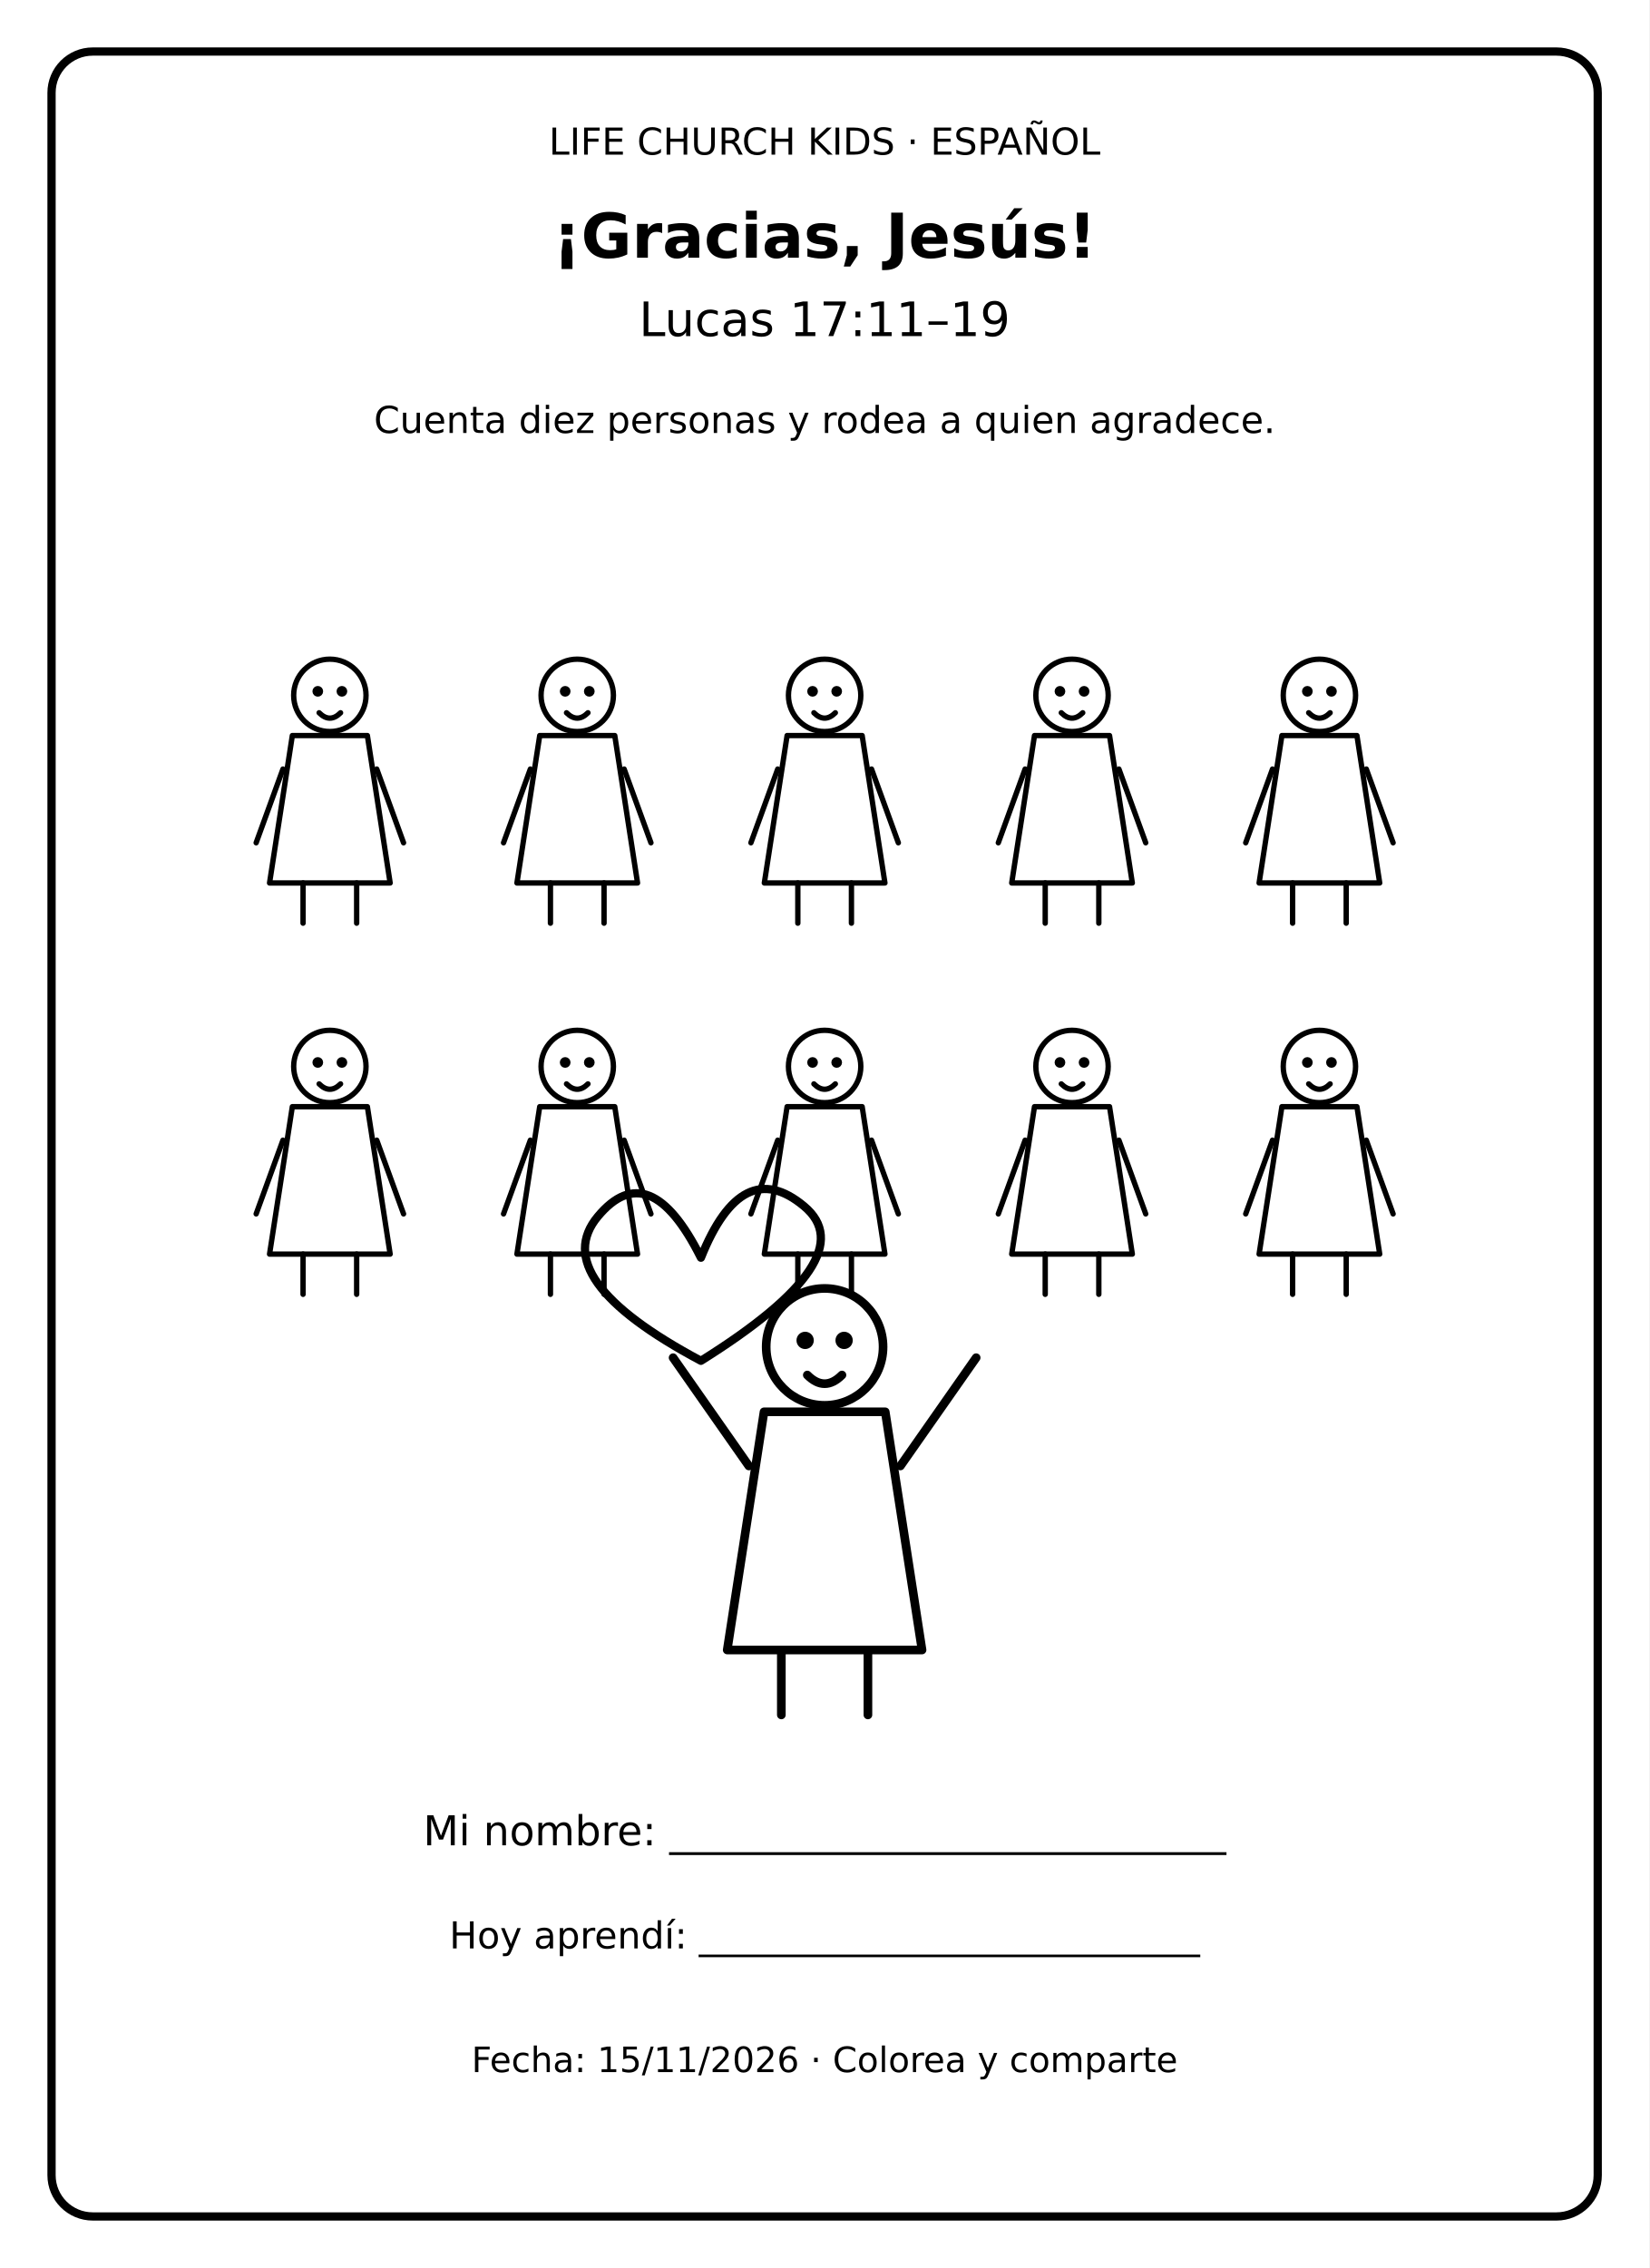
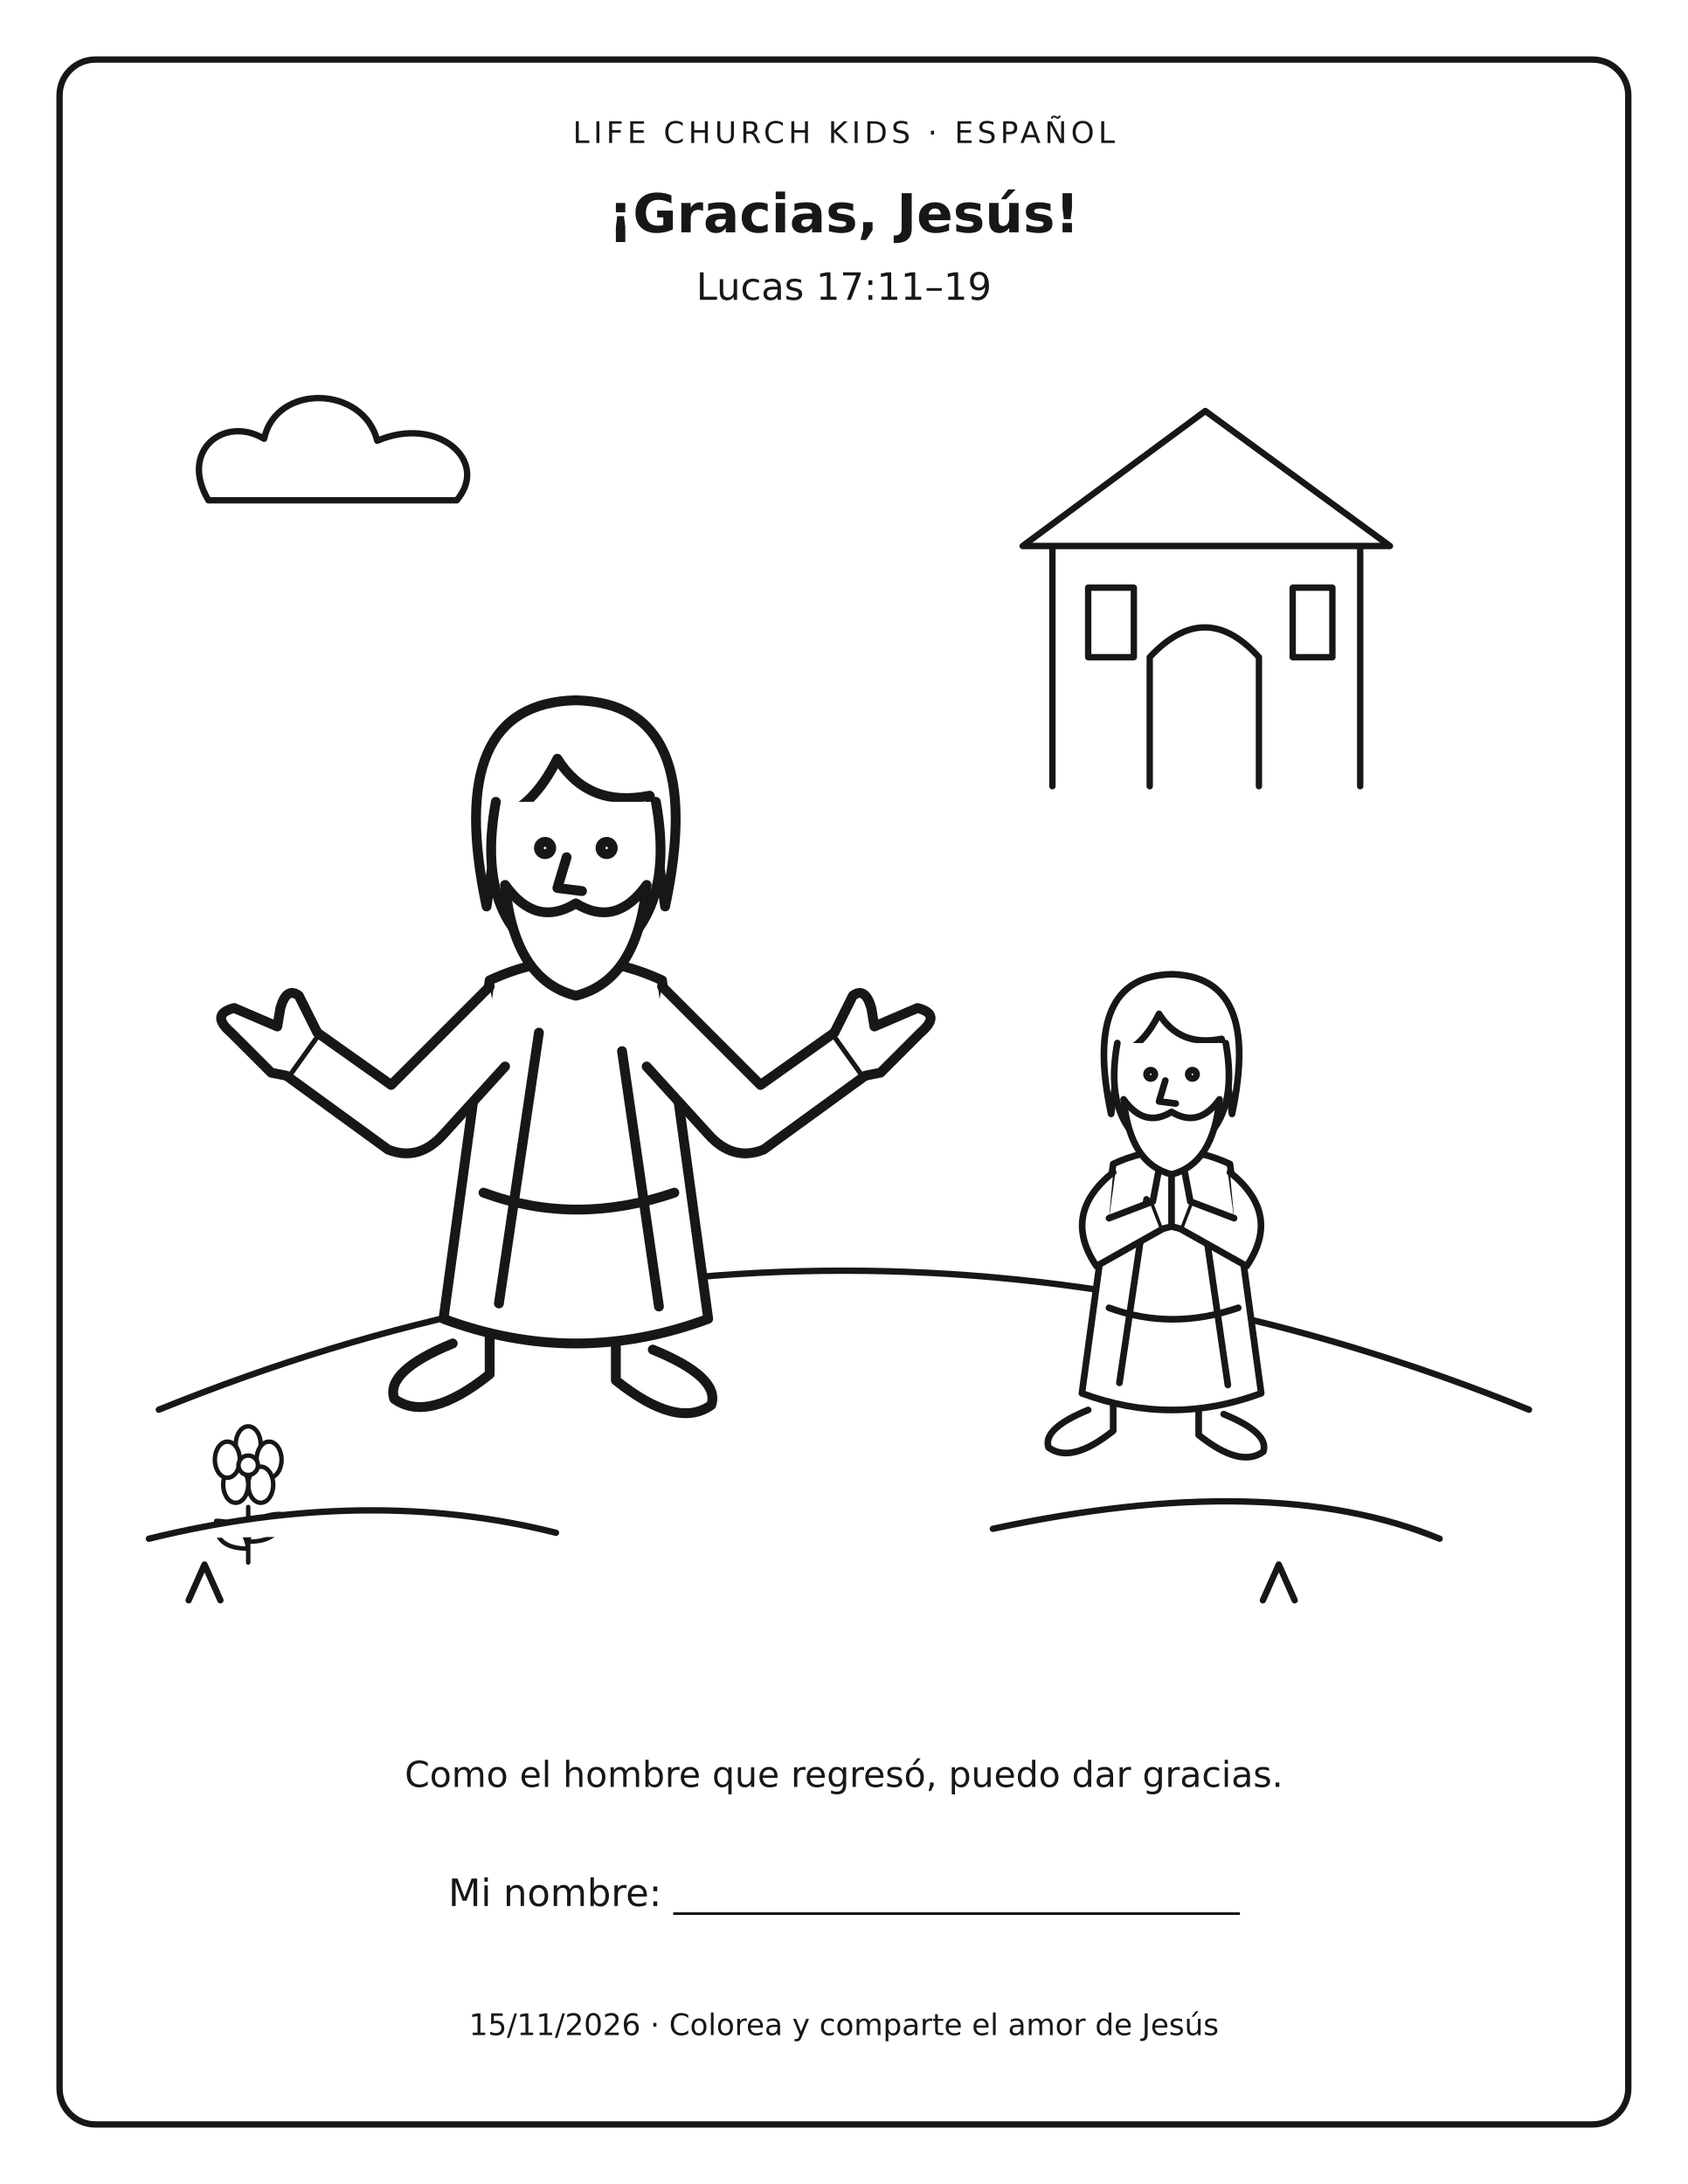
- <svg xmlns="http://www.w3.org/2000/svg" width="800" height="1100" viewBox="0 0 800 1100">
-   <rect width="800" height="1100" fill="white" />
-   <g fill="none" stroke="black" stroke-width="4" stroke-linecap="round" stroke-linejoin="round">
-     <rect x="25" y="25" width="750" height="1050" rx="20" />
-     <g transform="translate(160 360) scale(0.65)">
-       <circle cy="-35" r="27" />
-       <path d="M-28-5L-45 105H45L28-5Z" />
-       <path d="M-35 20L-55 75M35 20L55 75M-20 105v30M20 105v30" />
-       <circle cx="-9" cy="-38" r="2" fill="black" />
-       <circle cx="9" cy="-38" r="2" fill="black" />
-       <path d="M-8-22q8 8 16 0" />
+ <svg xmlns="http://www.w3.org/2000/svg" width="850" height="1100" viewBox="0 0 850 1100" role="img" aria-label="¡Gracias, Jesús!">
+   <rect width="850" height="1100" fill="white" />
+   <g stroke="#171717" stroke-width="3.2" stroke-linecap="round" stroke-linejoin="round" fill="white">
+     <rect x="30" y="30" width="790" height="1040" rx="18" />
+     <g transform="translate(105 217) scale(1)">
+       <path d="M0 35C-15 10 8-8 28 4C34-24 78-23 85 5C115-8 142 15 125 35Z" />
    </g>
-     <g transform="translate(280 360) scale(0.65)">
-       <circle cy="-35" r="27" />
-       <path d="M-28-5L-45 105H45L28-5Z" />
-       <path d="M-35 20L-55 75M35 20L55 75M-20 105v30M20 105v30" />
-       <circle cx="-9" cy="-38" r="2" fill="black" />
-       <circle cx="9" cy="-38" r="2" fill="black" />
-       <path d="M-8-22q8 8 16 0" />
+     <path d="M530 396V275h155v121M515 275l92-68l93 68Z M579 396v-65q28-30 55 0v65M548 296h23v35h-23Z M651 296h20v35h-20Z M80 710Q425 570 770 710" />
+     <g transform="translate(290 455) scale(1.55)">
+       <path d="M-28 141v12q-20 16-31 8q-3-9 19-18m53 0v12q20 16 31 8q3-9-19-18" />
+       <path d="M-28 25Q0 12 28 25L43 135Q0 151-43 135Z" />
+       <path d="M-12 42L-25 130M15 48L27 131M-30 94Q0 105 32 94" />
+       <path d="M-28 27L-60 59L-84 42L-94 56L-61 80Q-51 84-43 75L-23 53M28 27L60 59L84 42L94 56L61 80Q51 84 43 75L23 53" />
+       <path d="M-84 42L-90 30Q-94 27-96 34L-97 40L-111 34Q-119 36-112 42L-99 55L-94 56M84 42L90 30Q94 27 96 34L97 40L111 34Q119 36 112 42L99 55L94 56" />
+       <path d="M-29 1Q-43-65 0-66Q43-65 29 1L24-35Q4-31-6-47Q-14-31-25-28Z" />
+       <path d="M-26-33Q-34 11 0 22Q34 11 26-33" />
+       <circle cx="-10" cy="-18" r="2" />
+       <circle cx="10" cy="-18" r="2" />
+       <path d="M-3-15L-6-5L2-4M-10 4Q0 13 10 4" />
+       <path d="M-23-6Q-13 8 0 0Q13 8 23-6Q20 25 0 30Q-20 25-23-6Z" />
    </g>
-     <g transform="translate(400 360) scale(0.65)">
-       <circle cy="-35" r="27" />
-       <path d="M-28-5L-45 105H45L28-5Z" />
-       <path d="M-35 20L-55 75M35 20L55 75M-20 105v30M20 105v30" />
-       <circle cx="-9" cy="-38" r="2" fill="black" />
-       <circle cx="9" cy="-38" r="2" fill="black" />
-       <path d="M-8-22q8 8 16 0" />
+     <g transform="translate(590 560) scale(1.05)">
+       <path d="M-28 141v12q-20 16-31 8q-3-9 19-18m53 0v12q20 16 31 8q3-9-19-18" />
+       <path d="M-28 25Q0 12 28 25L43 135Q0 151-43 135Z" />
+       <path d="M-12 42L-25 130M15 48L27 131M-30 94Q0 105 32 94" />
+       <path d="M-28 29Q-53 49-36 74L-4 56L-9 43L-30 51M28 29Q53 49 36 74L4 56L9 43L30 51" />
+       <path d="M-9 43L-5 22Q0 18 0 29L0 55L-4 56M9 43L5 22Q0 18 0 29L0 55L4 56" />
+       <path d="M-29 1Q-43-65 0-66Q43-65 29 1L24-35Q4-31-6-47Q-14-31-25-28Z" />
+       <path d="M-26-33Q-34 11 0 22Q34 11 26-33" />
+       <circle cx="-10" cy="-18" r="2" />
+       <circle cx="10" cy="-18" r="2" />
+       <path d="M-3-15L-6-5L2-4M-10 4Q0 13 10 4" />
+       <path d="M-23-6Q-13 8 0 0Q13 8 23-6Q20 25 0 30Q-20 25-23-6Z" />
    </g>
-     <g transform="translate(520 360) scale(0.65)">
-       <circle cy="-35" r="27" />
-       <path d="M-28-5L-45 105H45L28-5Z" />
-       <path d="M-35 20L-55 75M35 20L55 75M-20 105v30M20 105v30" />
-       <circle cx="-9" cy="-38" r="2" fill="black" />
-       <circle cx="9" cy="-38" r="2" fill="black" />
-       <path d="M-8-22q8 8 16 0" />
+     <g transform="translate(125 738) scale(0.7)">
+       <ellipse cx="0" cy="-15" rx="9" ry="13" />
+       <ellipse cx="15" cy="-4" rx="9" ry="13" />
+       <ellipse cx="9" cy="14" rx="9" ry="13" />
+       <ellipse cx="-9" cy="14" rx="9" ry="13" />
+       <ellipse cx="-15" cy="-4" rx="9" ry="13" />
+       <circle cx="0" cy="0" r="7" />
+       <path d="M0 30v40m0-10q-25 0-23-20q20 0 23 20m0-5q25 0 23-20q-20 0-23 20" />
    </g>
-     <g transform="translate(640 360) scale(0.65)">
-       <circle cy="-35" r="27" />
-       <path d="M-28-5L-45 105H45L28-5Z" />
-       <path d="M-35 20L-55 75M35 20L55 75M-20 105v30M20 105v30" />
-       <circle cx="-9" cy="-38" r="2" fill="black" />
-       <circle cx="9" cy="-38" r="2" fill="black" />
-       <path d="M-8-22q8 8 16 0" />
-     </g>
-     <g transform="translate(160 540) scale(0.65)">
-       <circle cy="-35" r="27" />
-       <path d="M-28-5L-45 105H45L28-5Z" />
-       <path d="M-35 20L-55 75M35 20L55 75M-20 105v30M20 105v30" />
-       <circle cx="-9" cy="-38" r="2" fill="black" />
-       <circle cx="9" cy="-38" r="2" fill="black" />
-       <path d="M-8-22q8 8 16 0" />
-     </g>
-     <g transform="translate(280 540) scale(0.65)">
-       <circle cy="-35" r="27" />
-       <path d="M-28-5L-45 105H45L28-5Z" />
-       <path d="M-35 20L-55 75M35 20L55 75M-20 105v30M20 105v30" />
-       <circle cx="-9" cy="-38" r="2" fill="black" />
-       <circle cx="9" cy="-38" r="2" fill="black" />
-       <path d="M-8-22q8 8 16 0" />
-     </g>
-     <g transform="translate(400 540) scale(0.65)">
-       <circle cy="-35" r="27" />
-       <path d="M-28-5L-45 105H45L28-5Z" />
-       <path d="M-35 20L-55 75M35 20L55 75M-20 105v30M20 105v30" />
-       <circle cx="-9" cy="-38" r="2" fill="black" />
-       <circle cx="9" cy="-38" r="2" fill="black" />
-       <path d="M-8-22q8 8 16 0" />
-     </g>
-     <g transform="translate(520 540) scale(0.65)">
-       <circle cy="-35" r="27" />
-       <path d="M-28-5L-45 105H45L28-5Z" />
-       <path d="M-35 20L-55 75M35 20L55 75M-20 105v30M20 105v30" />
-       <circle cx="-9" cy="-38" r="2" fill="black" />
-       <circle cx="9" cy="-38" r="2" fill="black" />
-       <path d="M-8-22q8 8 16 0" />
-     </g>
-     <g transform="translate(640 540) scale(0.65)">
-       <circle cy="-35" r="27" />
-       <path d="M-28-5L-45 105H45L28-5Z" />
-       <path d="M-35 20L-55 75M35 20L55 75M-20 105v30M20 105v30" />
-       <circle cx="-9" cy="-38" r="2" fill="black" />
-       <circle cx="9" cy="-38" r="2" fill="black" />
-       <path d="M-8-22q8 8 16 0" />
-     </g>
-     <g transform="translate(400 690) scale(1.05)">
-       <circle cy="-35" r="27" />
-       <path d="M-28-5L-45 105H45L28-5Z" />
-       <path d="M-35 20L-70-30M35 20L70-30M-20 105v30M20 105v30" />
-       <circle cx="-9" cy="-38" r="2" fill="black" />
-       <circle cx="9" cy="-38" r="2" fill="black" />
-       <path d="M-8-22q8 8 16 0" />
-     </g>
-     <path d="M340 610q-25-50-50-20t50 70q80-50 50-75t-50 25Z" />
+     <path d="M75 775Q185 748 280 772M500 770Q640 740 725 775M95 806l8-18l8 18m525 0l8-18l8 18" />
  </g>
-   <g text-anchor="middle" font-family="DejaVu Sans,Arial,sans-serif" fill="black">
-     <text x="400" y="75" font-size="18">LIFE CHURCH KIDS · ESPAÑOL</text>
-     <text x="400" y="125" font-size="30" font-weight="bold">¡Gracias, Jesús!</text>
-     <text x="400" y="163" font-size="23">Lucas 17:11–19</text>
-     <text x="400" y="210" font-size="18">Cuenta diez personas y rodea a quien agradece.</text>
-     <text x="400" y="895" font-size="20">Mi nombre: ___________________________</text>
-     <text x="400" y="945" font-size="18">Hoy aprendí: ___________________________</text>
-     <text x="400" y="1005" font-size="17">Fecha: 15/11/2026 · Colorea y comparte</text>
+   <g font-family="DejaVu Sans,Arial,sans-serif" fill="#171717" text-anchor="middle">
+     <text x="425" y="72" font-size="15" letter-spacing="2">LIFE CHURCH KIDS · ESPAÑOL</text>
+     <text x="425" y="117" font-size="27" font-weight="bold">¡Gracias, Jesús!</text>
+     <text x="425" y="151" font-size="19">Lucas 17:11–19</text>
+     <text x="425" y="900" font-size="18">Como el hombre que regresó, puedo dar gracias.</text>
+     <text x="425" y="960" font-size="19">Mi nombre: ______________________________</text>
+     <text x="425" y="1025" font-size="15">15/11/2026 · Colorea y comparte el amor de Jesús</text>
  </g>
</svg>
